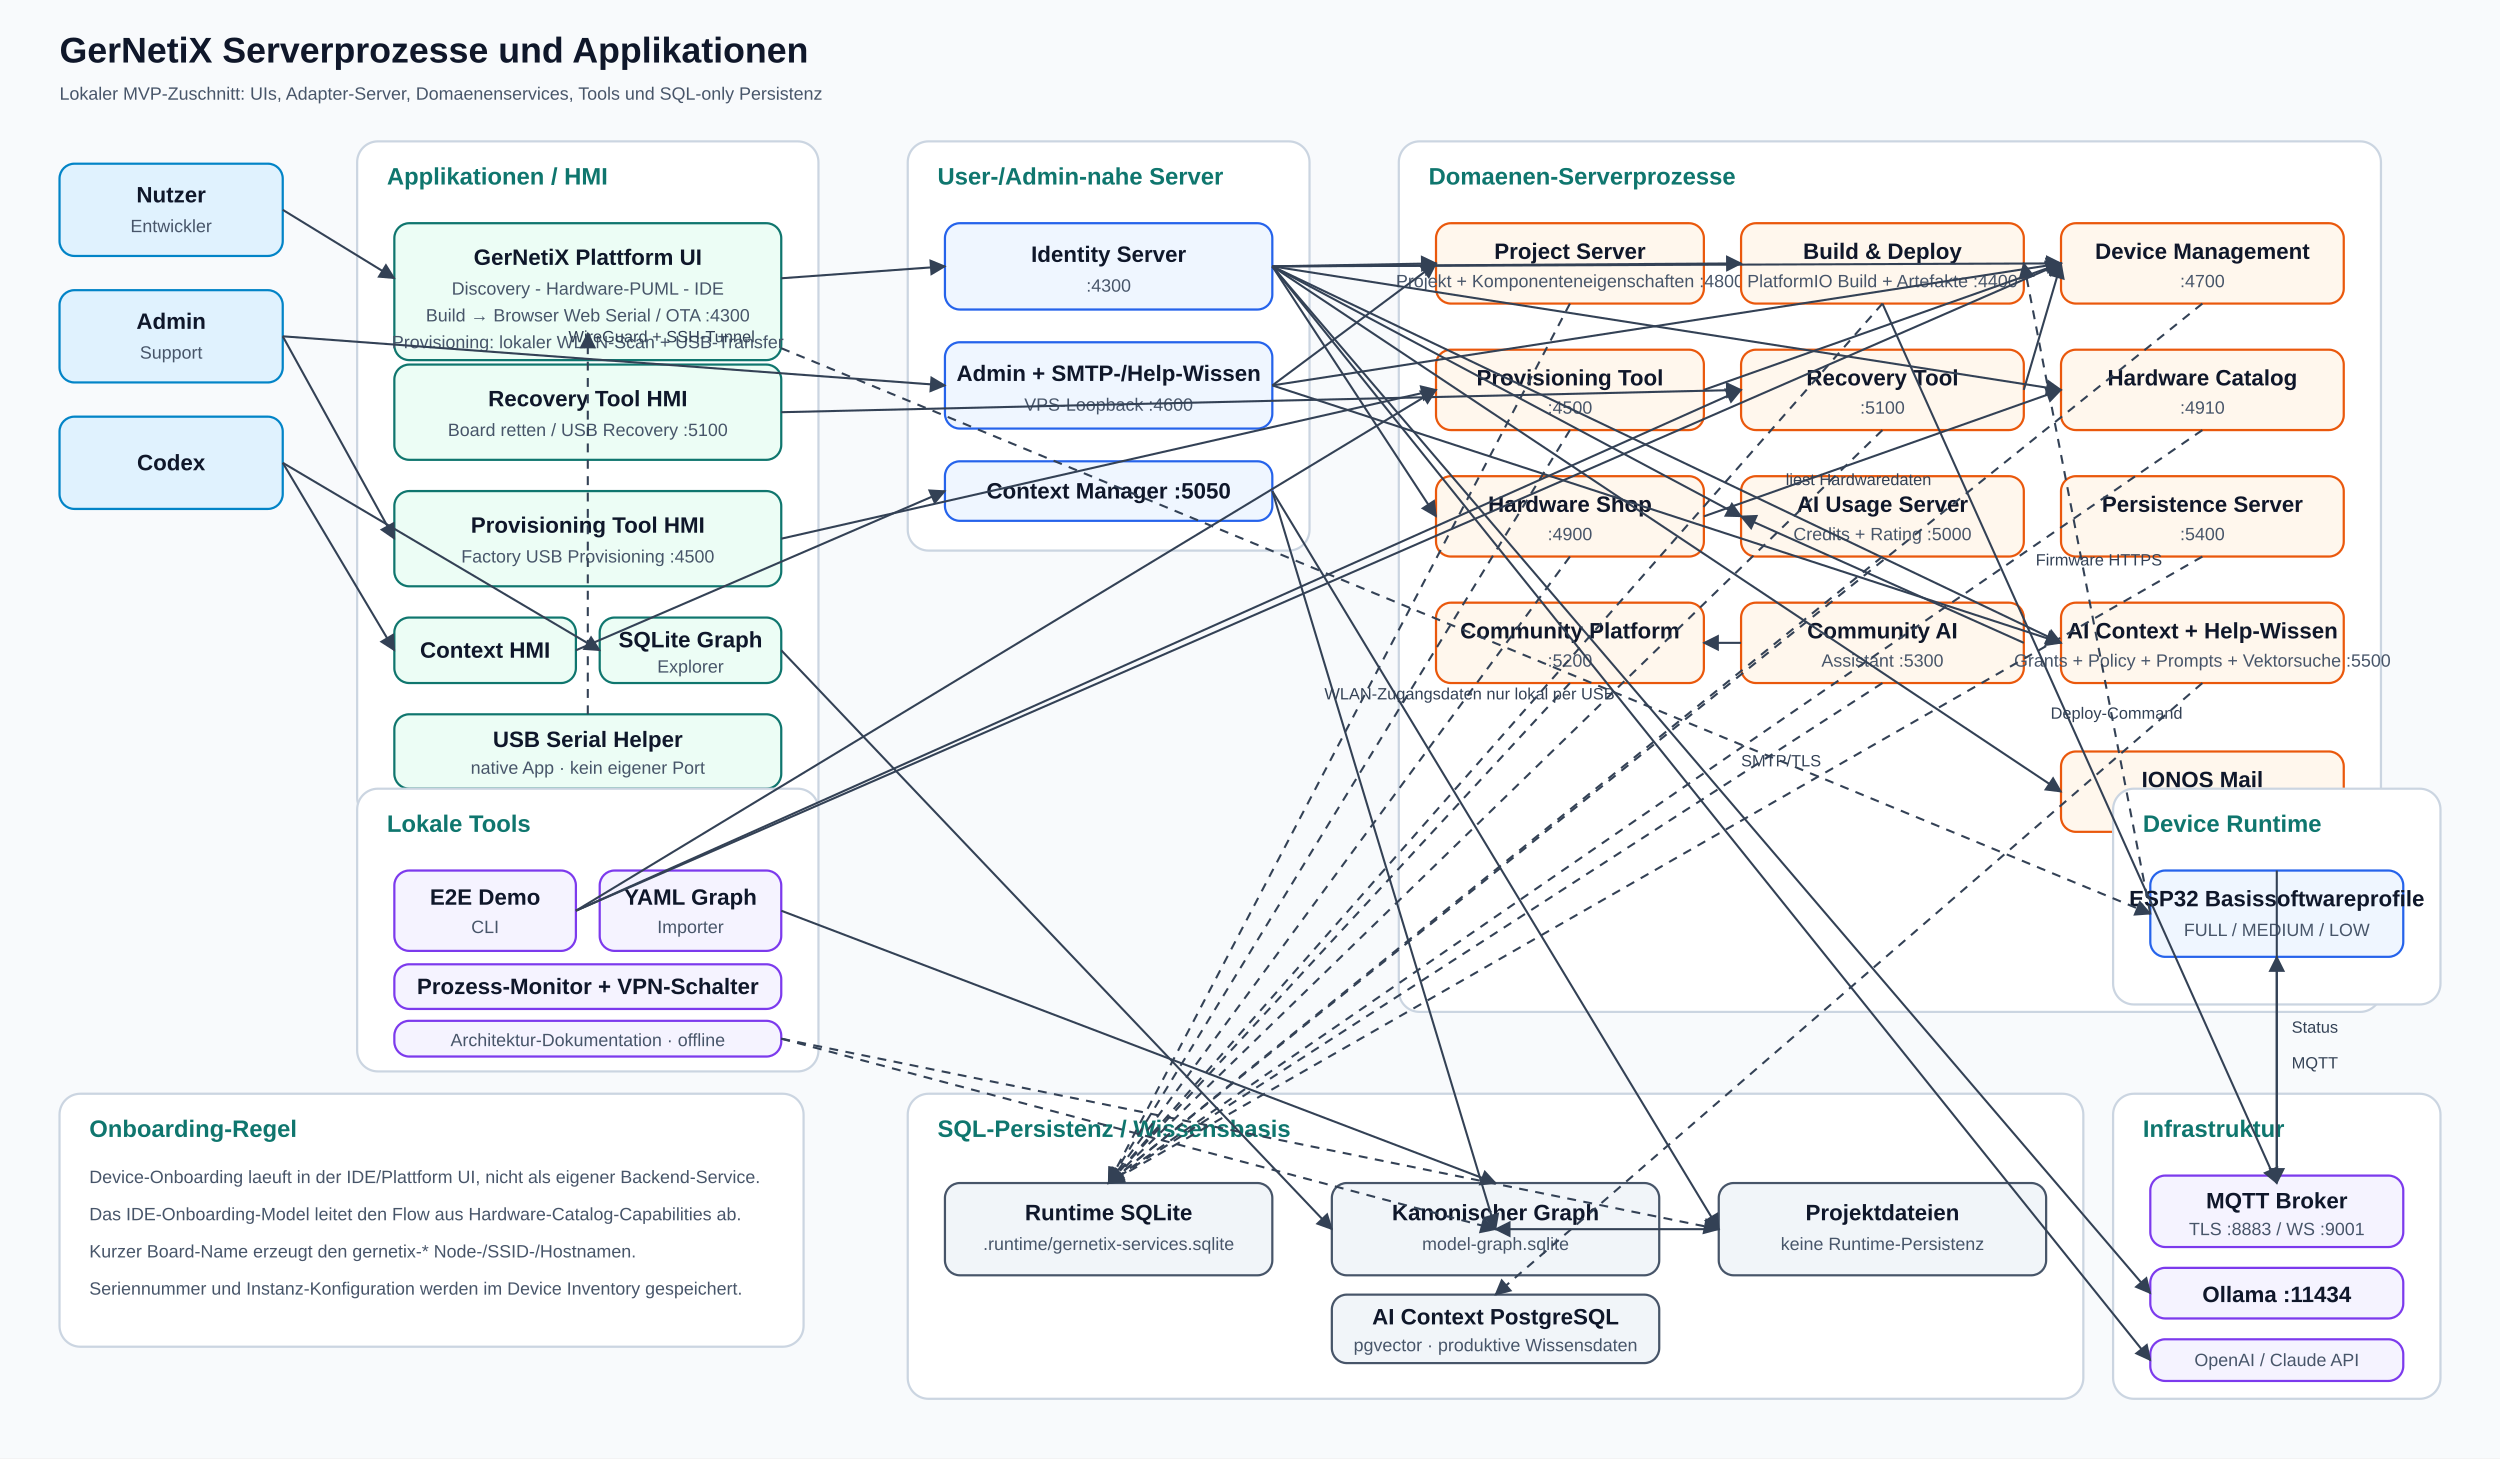
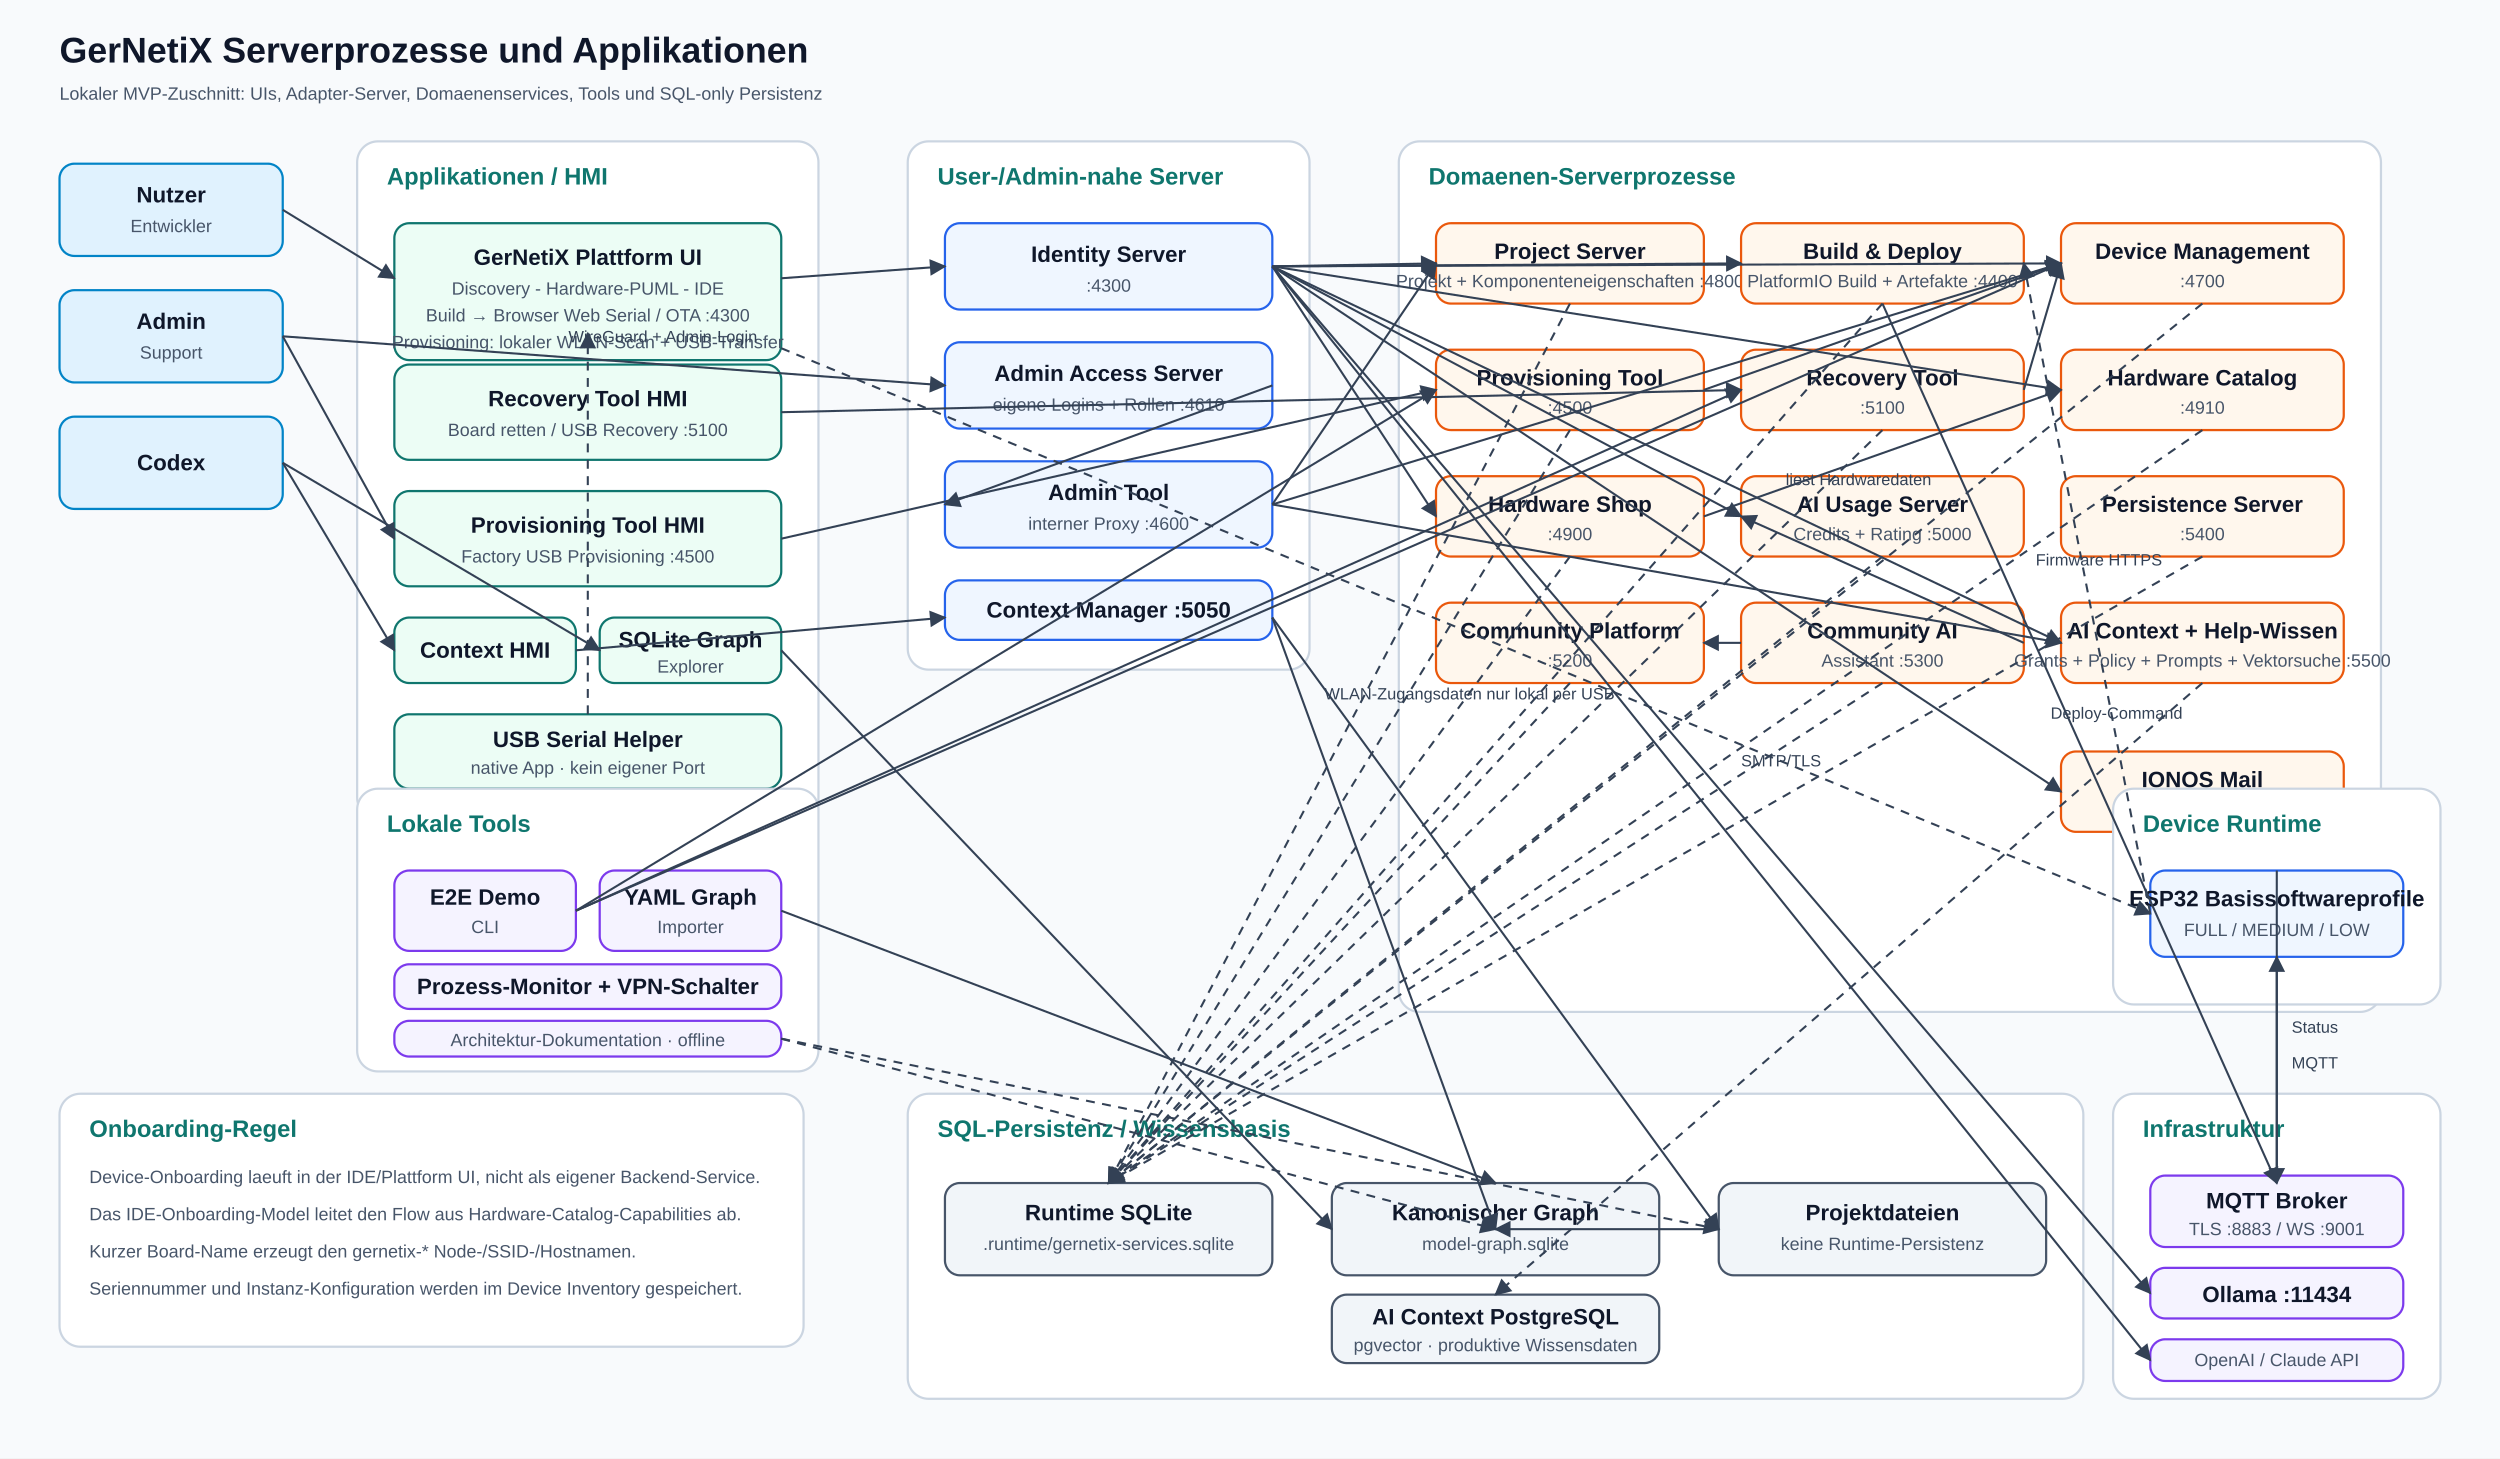
<svg xmlns="http://www.w3.org/2000/svg" width="1680" height="980" viewBox="0 0 1680 980" role="img" aria-labelledby="title desc">
  <defs>
    <marker id="arrow" viewBox="0 0 10 10" refX="9" refY="5" markerWidth="8" markerHeight="8" orient="auto-start-reverse">
      <path d="M 0 0 L 10 5 L 0 10 z" fill="#334155" />
    </marker>
    <style>
      .bg { fill: #f8fafc; }
      .cluster { fill: #ffffff; stroke: #cbd5e1; stroke-width: 1.5; rx: 14; }
      .clusterTitle { fill: #0f766e; font: 700 16px Segoe UI, Arial, sans-serif; }
      .node { fill: #ffffff; stroke: #94a3b8; stroke-width: 1.5; rx: 10; }
      .app { fill: #ecfdf5; stroke: #0f766e; }
      .edge { fill: #eff6ff; stroke: #2563eb; }
      .domain { fill: #fff7ed; stroke: #ea580c; }
      .tool { fill: #f5f3ff; stroke: #7c3aed; }
      .store { fill: #f1f5f9; stroke: #475569; }
      .actor { fill: #e0f2fe; stroke: #0284c7; }
      .titleText { fill: #0f172a; font: 700 15px Segoe UI, Arial, sans-serif; }
      .smallText { fill: #475569; font: 12px Segoe UI, Arial, sans-serif; }
      .label { fill: #334155; font: 11px Segoe UI, Arial, sans-serif; }
      .line { fill: none; stroke: #334155; stroke-width: 1.4; marker-end: url(#arrow); }
      .dashed { stroke-dasharray: 6 5; }
    </style>
  </defs>
  <rect class="bg" width="1680" height="980" />
  <text x="40" y="42" class="titleText" style="font-size:24px">GerNetiX Serverprozesse und Applikationen</text>
  <text x="40" y="67" class="smallText">Lokaler MVP-Zuschnitt: UIs, Adapter-Server, Domaenenservices, Tools und SQL-only Persistenz</text>
  <g id="actors">
    <rect class="node actor" x="40" y="110" width="150" height="62" rx="10" />
    <text class="titleText" x="115" y="136" text-anchor="middle">Nutzer</text>
    <text class="smallText" x="115" y="156" text-anchor="middle">Entwickler</text>
    <rect class="node actor" x="40" y="195" width="150" height="62" rx="10" />
    <text class="titleText" x="115" y="221" text-anchor="middle">Admin</text>
    <text class="smallText" x="115" y="241" text-anchor="middle">Support</text>
    <rect class="node actor" x="40" y="280" width="150" height="62" rx="10" />
    <text class="titleText" x="115" y="316" text-anchor="middle">Codex</text>
  </g>
  <g id="applications">
    <rect class="cluster" x="240" y="95" width="310" height="455" rx="14" />
    <text class="clusterTitle" x="260" y="124">Applikationen / HMI</text>
    <rect class="node app" x="265" y="150" width="260" height="92" rx="10" />
    <text class="titleText" x="395" y="178" text-anchor="middle">GerNetiX Plattform UI</text>
    <text class="smallText" x="395" y="198" text-anchor="middle">Discovery - Hardware-PUML - IDE</text>
    <text class="smallText" x="395" y="216" text-anchor="middle">Build → Browser Web Serial / OTA :4300</text>
    <text class="smallText" x="395" y="234" text-anchor="middle">Provisioning: lokaler WLAN-Scan + USB-Transfer</text>
    <rect class="node app" x="265" y="245" width="260" height="64" rx="10" />
    <text class="titleText" x="395" y="273" text-anchor="middle">Recovery Tool HMI</text>
    <text class="smallText" x="395" y="293" text-anchor="middle">Board retten / USB Recovery :5100</text>
    <rect class="node app" x="265" y="330" width="260" height="64" rx="10" />
    <text class="titleText" x="395" y="358" text-anchor="middle">Provisioning Tool HMI</text>
    <text class="smallText" x="395" y="378" text-anchor="middle">Factory USB Provisioning :4500</text>
    <rect class="node app" x="265" y="415" width="122" height="44" rx="10" />
    <text class="titleText" x="326" y="442" text-anchor="middle">Context HMI</text>
    <rect class="node app" x="403" y="415" width="122" height="44" rx="10" />
    <text class="titleText" x="464" y="435" text-anchor="middle">SQLite Graph</text>
    <text class="smallText" x="464" y="452" text-anchor="middle">Explorer</text>
    <rect class="node app" x="265" y="480" width="260" height="50" rx="10" />
    <text class="titleText" x="395" y="502" text-anchor="middle">USB Serial Helper</text>
    <text class="smallText" x="395" y="520" text-anchor="middle">native App · kein eigener Port</text>
  </g>
  <g id="edgeServices">
-     <rect class="cluster" x="610" y="95" width="270" height="275" rx="14" />
+     <rect class="cluster" x="610" y="95" width="270" height="355" rx="14" />
    <text class="clusterTitle" x="630" y="124">User-/Admin-nahe Server</text>
    <rect class="node edge" x="635" y="150" width="220" height="58" rx="10" />
    <text class="titleText" x="745" y="176" text-anchor="middle">Identity Server</text>
    <text class="smallText" x="745" y="196" text-anchor="middle">:4300</text>
    <rect class="node edge" x="635" y="230" width="220" height="58" rx="10" />
-     <text class="titleText" x="745" y="256" text-anchor="middle">Admin + SMTP-/Help-Wissen</text>
-     <text class="smallText" x="745" y="276" text-anchor="middle">VPS-Loopback :4600</text>
-     <rect class="node edge" x="635" y="310" width="220" height="40" rx="10" />
-     <text class="titleText" x="745" y="335" text-anchor="middle">Context Manager :5050</text>
+     <text class="titleText" x="745" y="256" text-anchor="middle">Admin Access Server</text>
+     <text class="smallText" x="745" y="276" text-anchor="middle">eigene Logins + Rollen :4610</text>
+     <rect class="node edge" x="635" y="310" width="220" height="58" rx="10" />
+     <text class="titleText" x="745" y="336" text-anchor="middle">Admin Tool</text>
+     <text class="smallText" x="745" y="356" text-anchor="middle">interner Proxy :4600</text>
+     <rect class="node edge" x="635" y="390" width="220" height="40" rx="10" />
+     <text class="titleText" x="745" y="415" text-anchor="middle">Context Manager :5050</text>
  </g>
  <g id="domainServices">
    <rect class="cluster" x="940" y="95" width="660" height="585" rx="14" />
    <text class="clusterTitle" x="960" y="124">Domaenen-Serverprozesse</text>
    <rect class="node domain" x="965" y="150" width="180" height="54" rx="10" />
    <text class="titleText" x="1055" y="174" text-anchor="middle">Project Server</text>
    <text class="smallText" x="1055" y="193" text-anchor="middle">Projekt + Komponenteneigenschaften :4800</text>
    <rect class="node domain" x="1170" y="150" width="190" height="54" rx="10" />
    <text class="titleText" x="1265" y="174" text-anchor="middle">Build &amp; Deploy</text>
    <text class="smallText" x="1265" y="193" text-anchor="middle">PlatformIO Build + Artefakte :4400</text>
    <rect class="node domain" x="1385" y="150" width="190" height="54" rx="10" />
    <text class="titleText" x="1480" y="174" text-anchor="middle">Device Management</text>
    <text class="smallText" x="1480" y="193" text-anchor="middle">:4700</text>
    <rect class="node domain" x="965" y="235" width="180" height="54" rx="10" />
    <text class="titleText" x="1055" y="259" text-anchor="middle">Provisioning Tool</text>
    <text class="smallText" x="1055" y="278" text-anchor="middle">:4500</text>
    <rect class="node domain" x="1170" y="235" width="190" height="54" rx="10" />
    <text class="titleText" x="1265" y="259" text-anchor="middle">Recovery Tool</text>
    <text class="smallText" x="1265" y="278" text-anchor="middle">:5100</text>
    <rect class="node domain" x="1385" y="235" width="190" height="54" rx="10" />
    <text class="titleText" x="1480" y="259" text-anchor="middle">Hardware Catalog</text>
    <text class="smallText" x="1480" y="278" text-anchor="middle">:4910</text>
    <rect class="node domain" x="965" y="320" width="180" height="54" rx="10" />
    <text class="titleText" x="1055" y="344" text-anchor="middle">Hardware Shop</text>
    <text class="smallText" x="1055" y="363" text-anchor="middle">:4900</text>
    <rect class="node domain" x="1170" y="320" width="190" height="54" rx="10" />
    <text class="titleText" x="1265" y="344" text-anchor="middle">AI Usage Server</text>
    <text class="smallText" x="1265" y="363" text-anchor="middle">Credits + Rating :5000</text>
    <rect class="node domain" x="1385" y="320" width="190" height="54" rx="10" />
    <text class="titleText" x="1480" y="344" text-anchor="middle">Persistence Server</text>
    <text class="smallText" x="1480" y="363" text-anchor="middle">:5400</text>
    <rect class="node domain" x="965" y="405" width="180" height="54" rx="10" />
    <text class="titleText" x="1055" y="429" text-anchor="middle">Community Platform</text>
    <text class="smallText" x="1055" y="448" text-anchor="middle">:5200</text>
    <rect class="node domain" x="1170" y="405" width="190" height="54" rx="10" />
    <text class="titleText" x="1265" y="429" text-anchor="middle">Community AI</text>
    <text class="smallText" x="1265" y="448" text-anchor="middle">Assistant :5300</text>
    <rect class="node domain" x="1385" y="405" width="190" height="54" rx="10" />
    <text class="titleText" x="1480" y="429" text-anchor="middle">AI Context + Help-Wissen</text>
    <text class="smallText" x="1480" y="448" text-anchor="middle">Grants + Policy + Prompts + Vektorsuche :5500</text>
    <rect class="node domain" x="1385" y="505" width="190" height="54" rx="10" />
    <text class="titleText" x="1480" y="529" text-anchor="middle">IONOS Mail</text>
    <text class="smallText" x="1480" y="548" text-anchor="middle">SMTP/TLS</text>
  </g>
  <g id="tools">
    <rect class="cluster" x="240" y="530" width="310" height="190" rx="14" />
    <text class="clusterTitle" x="260" y="559">Lokale Tools</text>
    <rect class="node tool" x="265" y="585" width="122" height="54" rx="10" />
    <text class="titleText" x="326" y="608" text-anchor="middle">E2E Demo</text>
    <text class="smallText" x="326" y="627" text-anchor="middle">CLI</text>
    <rect class="node tool" x="403" y="585" width="122" height="54" rx="10" />
    <text class="titleText" x="464" y="608" text-anchor="middle">YAML Graph</text>
    <text class="smallText" x="464" y="627" text-anchor="middle">Importer</text>
    <rect class="node tool" x="265" y="648" width="260" height="30" rx="10" />
    <text class="titleText" x="395" y="668" text-anchor="middle">Prozess-Monitor + VPN-Schalter</text>
    <rect class="node tool" x="265" y="686" width="260" height="24" rx="10" />
    <text class="smallText" x="395" y="703" text-anchor="middle">Architektur-Dokumentation · offline</text>
  </g>
  <g id="deviceRuntime">
    <rect class="cluster" x="1420" y="530" width="220" height="145" rx="14" />
    <text class="clusterTitle" x="1440" y="559">Device Runtime</text>
    <rect class="node edge" x="1445" y="585" width="170" height="58" rx="10" />
    <text class="titleText" x="1530" y="609" text-anchor="middle">ESP32 Basissoftwareprofile</text>
    <text class="smallText" x="1530" y="629" text-anchor="middle">FULL / MEDIUM / LOW</text>
  </g>
  <g id="platformInfrastructure">
    <rect class="cluster" x="1420" y="735" width="220" height="205" rx="14" />
    <text class="clusterTitle" x="1440" y="764">Infrastruktur</text>
    <rect class="node tool" x="1445" y="790" width="170" height="48" rx="10" />
    <text class="titleText" x="1530" y="812" text-anchor="middle">MQTT Broker</text>
    <text class="smallText" x="1530" y="830" text-anchor="middle">TLS :8883 / WS :9001</text>
    <rect class="node tool" x="1445" y="852" width="170" height="34" rx="10" />
    <text class="titleText" x="1530" y="875" text-anchor="middle">Ollama :11434</text>
    <rect class="node tool" x="1445" y="900" width="170" height="28" rx="10" />
    <text class="smallText" x="1530" y="918" text-anchor="middle">OpenAI / Claude API</text>
  </g>
  <g id="storage">
    <rect class="cluster" x="610" y="735" width="790" height="205" rx="14" />
    <text class="clusterTitle" x="630" y="764">SQL-Persistenz / Wissensbasis</text>
    <rect class="node store" x="635" y="795" width="220" height="62" rx="10" />
    <text class="titleText" x="745" y="820" text-anchor="middle">Runtime SQLite</text>
    <text class="smallText" x="745" y="840" text-anchor="middle">.runtime/gernetix-services.sqlite</text>
    <rect class="node store" x="895" y="795" width="220" height="62" rx="10" />
    <text class="titleText" x="1005" y="820" text-anchor="middle">Kanonischer Graph</text>
    <text class="smallText" x="1005" y="840" text-anchor="middle">model-graph.sqlite</text>
    <rect class="node store" x="1155" y="795" width="220" height="62" rx="10" />
    <text class="titleText" x="1265" y="820" text-anchor="middle">Projektdateien</text>
    <text class="smallText" x="1265" y="840" text-anchor="middle">keine Runtime-Persistenz</text>
    <rect class="node store" x="895" y="870" width="220" height="46" rx="10" />
    <text class="titleText" x="1005" y="890" text-anchor="middle">AI Context PostgreSQL</text>
    <text class="smallText" x="1005" y="908" text-anchor="middle">pgvector · produktive Wissensdaten</text>
  </g>
  <path class="line" d="M 190 141 L 265 187" />
  <path class="line" d="M 190 226 L 265 362" />
  <path class="line" d="M 190 226 L 635 259" />
-   <text class="label" x="382" y="230">WireGuard + SSH-Tunnel</text>
+   <text class="label" x="382" y="230">WireGuard + Admin-Login</text>
  <path class="line" d="M 190 311 L 265 437" />
  <path class="line" d="M 190 311 L 403 437" />
  <path class="line" d="M 525 187 L 635 179" />
  <path class="line dashed" d="M 525 234 L 1445 614" />
  <text class="label" x="890" y="470">WLAN-Zugangsdaten nur lokal per USB</text>
  <path class="line dashed" d="M 395 480 L 395 224" />
  <path class="line" d="M 525 277 L 1170 262" />
  <path class="line" d="M 525 362 L 965 262" />
-   <path class="line" d="M 387 437 L 635 330" />
+   <path class="line" d="M 387 437 L 635 415" />
  <path class="line" d="M 525 437 L 895 826" />
  <path class="line" d="M 855 179 L 965 177" />
  <path class="line" d="M 855 179 L 1170 177" />
  <path class="line" d="M 855 179 L 1385 177" />
  <path class="line" d="M 855 179 L 1385 262" />
  <path class="line" d="M 855 179 L 965 347" />
  <path class="line" d="M 855 179 L 1170 347" />
  <path class="line" d="M 855 179 L 1385 432" />
  <path class="line" d="M 855 179 L 1385 532" />
  <text class="label" x="1170" y="515">SMTP/TLS</text>
  <path class="line" d="M 855 179 L 1445 869" />
  <path class="line" d="M 855 179 L 1445 914" />
-   <path class="line" d="M 855 259 L 1385 177" />
-   <path class="line" d="M 855 259 L 965 177" />
-   <path class="line" d="M 855 259 L 1385 432" />
-   <path class="line" d="M 855 330 L 1155 826" />
-   <path class="line" d="M 855 330 L 1005 826" />
+   <path class="line" d="M 855 259 L 635 339" />
+   <path class="line" d="M 855 339 L 1385 177" />
+   <path class="line" d="M 855 339 L 965 177" />
+   <path class="line" d="M 855 339 L 1385 432" />
+   <path class="line" d="M 855 415 L 1155 826" />
+   <path class="line" d="M 855 415 L 1005 826" />
  <path class="line" d="M 1145 347 L 1385 262" />
  <text class="label" x="1200" y="326">liest Hardwaredaten</text>
  <path class="line" d="M 1145 262 L 1385 177" />
  <path class="line" d="M 1360 262 L 1385 177" />
  <path class="line" d="M 1360 432 L 1170 347" />
  <path class="line" d="M 1170 432 L 1145 432" />
  <path class="line" d="M 1265 204 L 1530 795" />
  <text class="label" x="1378" y="483">Deploy-Command</text>
  <path class="line" d="M 1530 795 L 1530 643" />
  <text class="label" x="1540" y="718">MQTT</text>
  <path class="line" d="M 1530 585 L 1530 795" />
  <text class="label" x="1540" y="694">Status</text>
  <path class="line dashed" d="M 1445 614 L 1360 177" />
  <text class="label" x="1368" y="380">Firmware HTTPS</text>
  <path class="line dashed" d="M 1055 204 L 745 795" />
  <path class="line dashed" d="M 1265 204 L 745 795" />
  <path class="line dashed" d="M 1480 204 L 745 795" />
  <path class="line dashed" d="M 1055 289 L 745 795" />
  <path class="line dashed" d="M 1265 289 L 745 795" />
  <path class="line dashed" d="M 1480 289 L 745 795" />
  <path class="line dashed" d="M 1055 374 L 745 795" />
  <path class="line dashed" d="M 1265 374 L 745 795" />
  <path class="line dashed" d="M 1480 374 L 745 795" />
  <path class="line dashed" d="M 1055 459 L 745 795" />
  <path class="line dashed" d="M 1265 459 L 745 795" />
  <path class="line dashed" d="M 1480 459 L 1005 870" />
  <path class="line" d="M 387 612 L 965 262" />
  <path class="line" d="M 387 612 L 1170 262" />
  <path class="line" d="M 387 612 L 1385 177" />
  <path class="line" d="M 525 612 L 1005 795" />
  <path class="line dashed" d="M 525 698 L 1005 826" />
  <path class="line dashed" d="M 525 698 L 1155 826" />
  <path class="line" d="M 1155 826 L 1005 826" />
  <g id="legend">
    <rect class="cluster" x="40" y="735" width="500" height="170" rx="14" />
    <text class="clusterTitle" x="60" y="764">Onboarding-Regel</text>
    <text class="smallText" x="60" y="795">Device-Onboarding laeuft in der IDE/Plattform UI, nicht als eigener Backend-Service.</text>
    <text class="smallText" x="60" y="820">Das IDE-Onboarding-Model leitet den Flow aus Hardware-Catalog-Capabilities ab.</text>
    <text class="smallText" x="60" y="845">Kurzer Board-Name erzeugt den gernetix-* Node-/SSID-/Hostnamen.</text>
    <text class="smallText" x="60" y="870">Seriennummer und Instanz-Konfiguration werden im Device Inventory gespeichert.</text>
  </g>
</svg>
